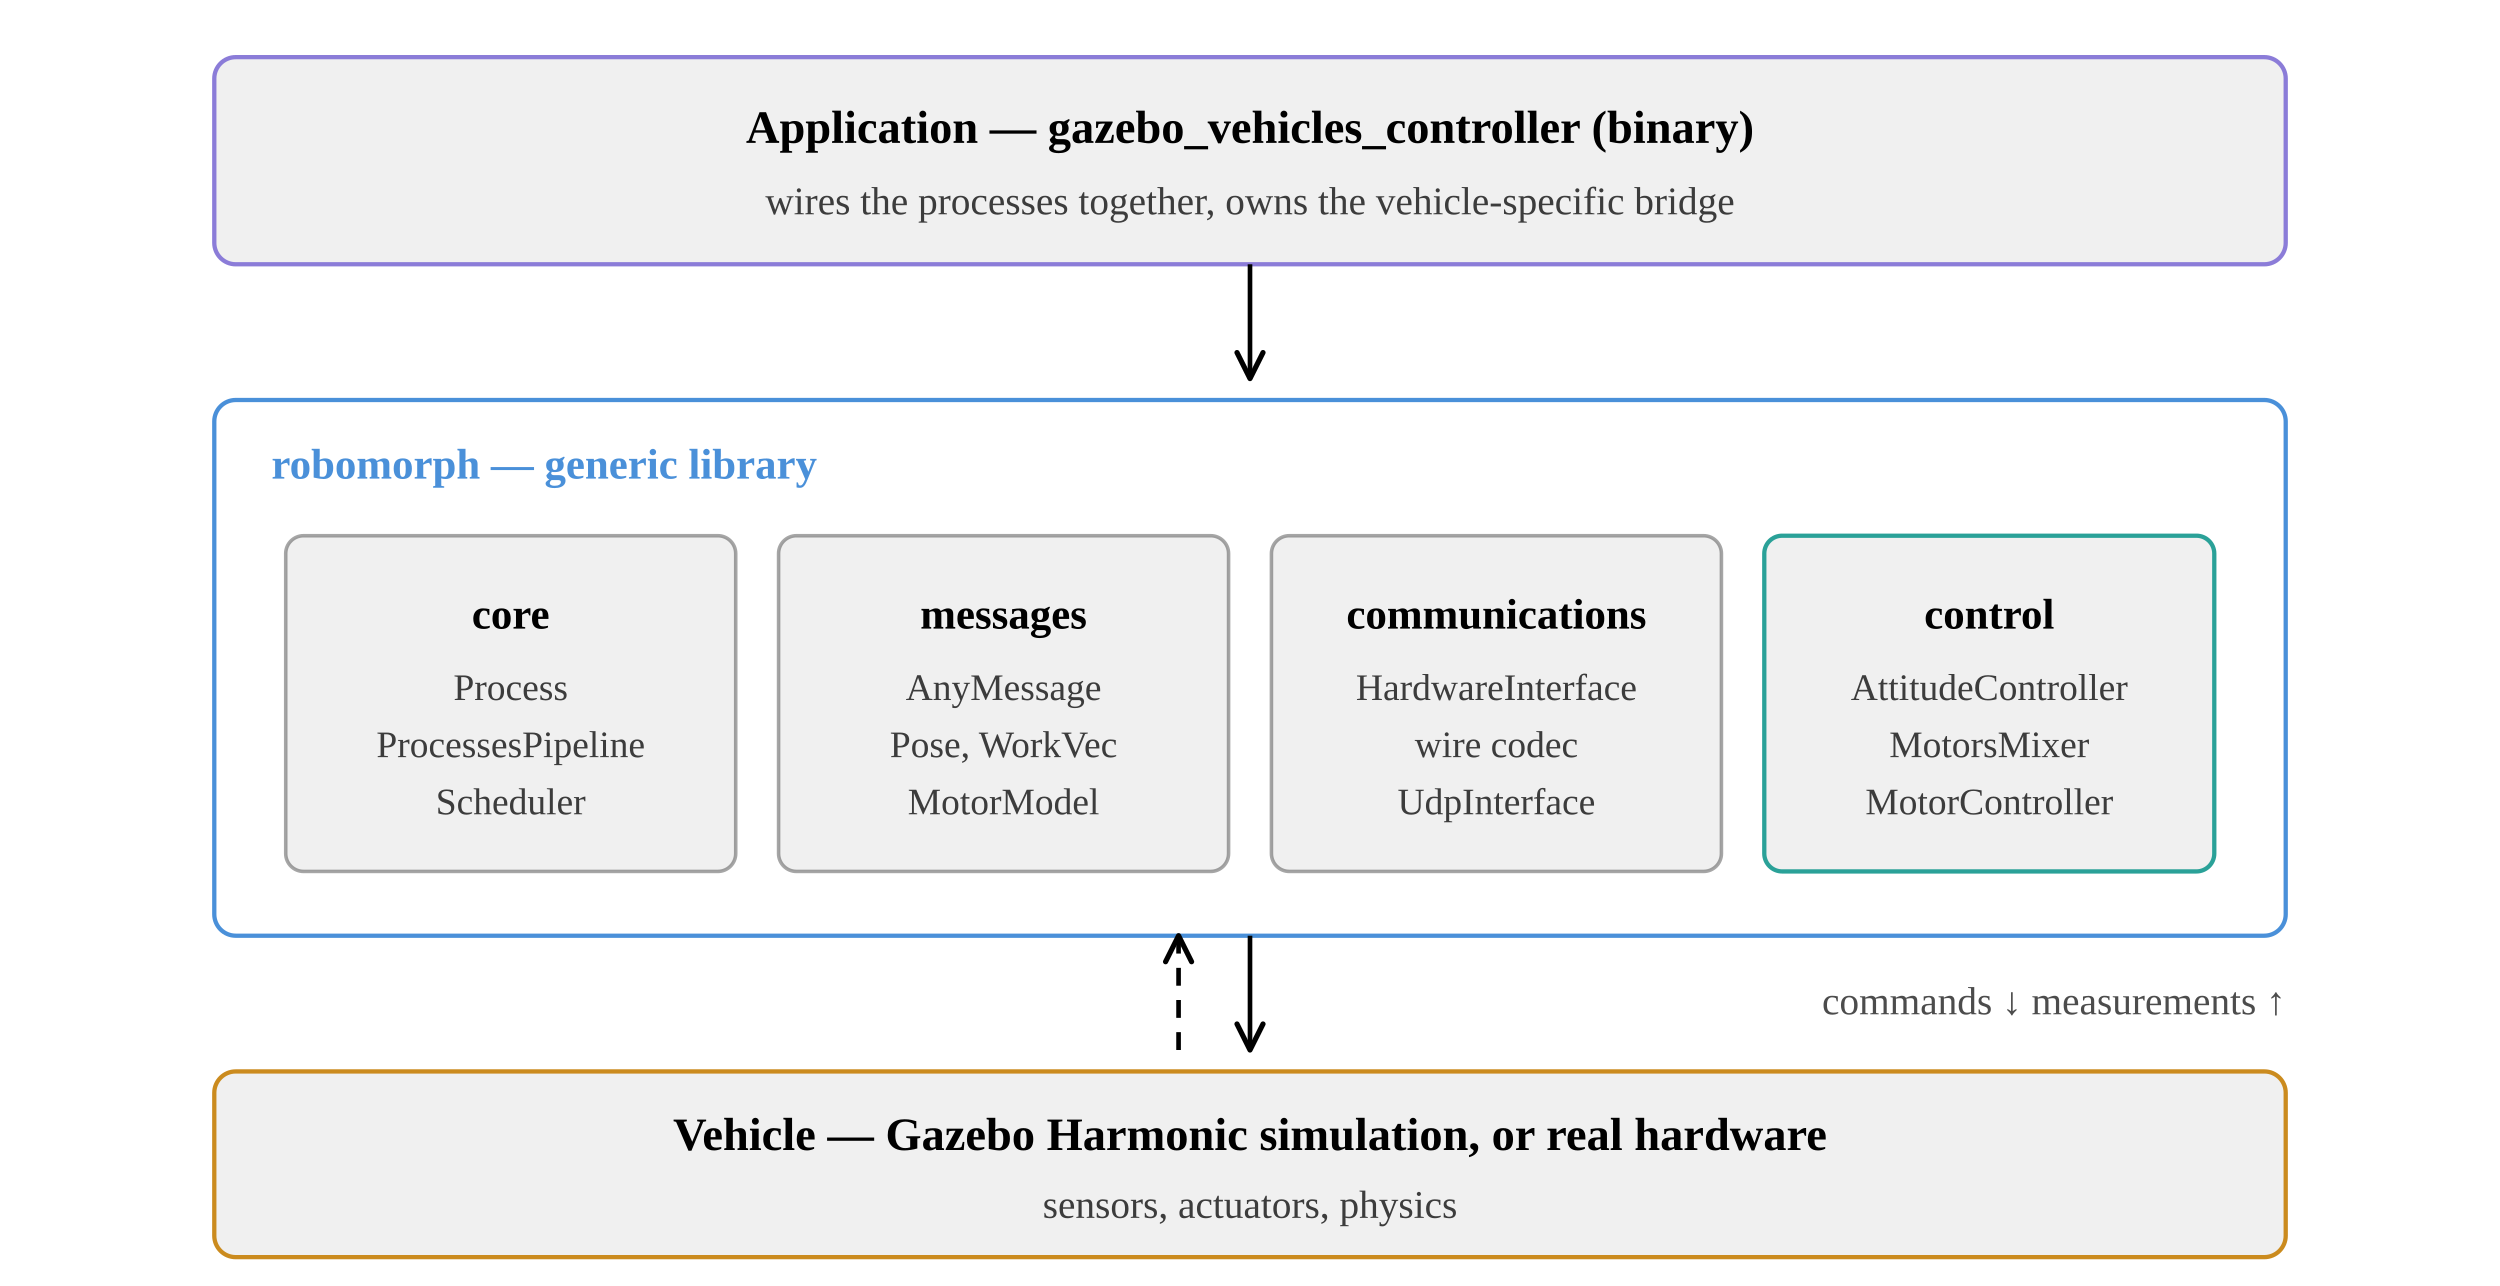
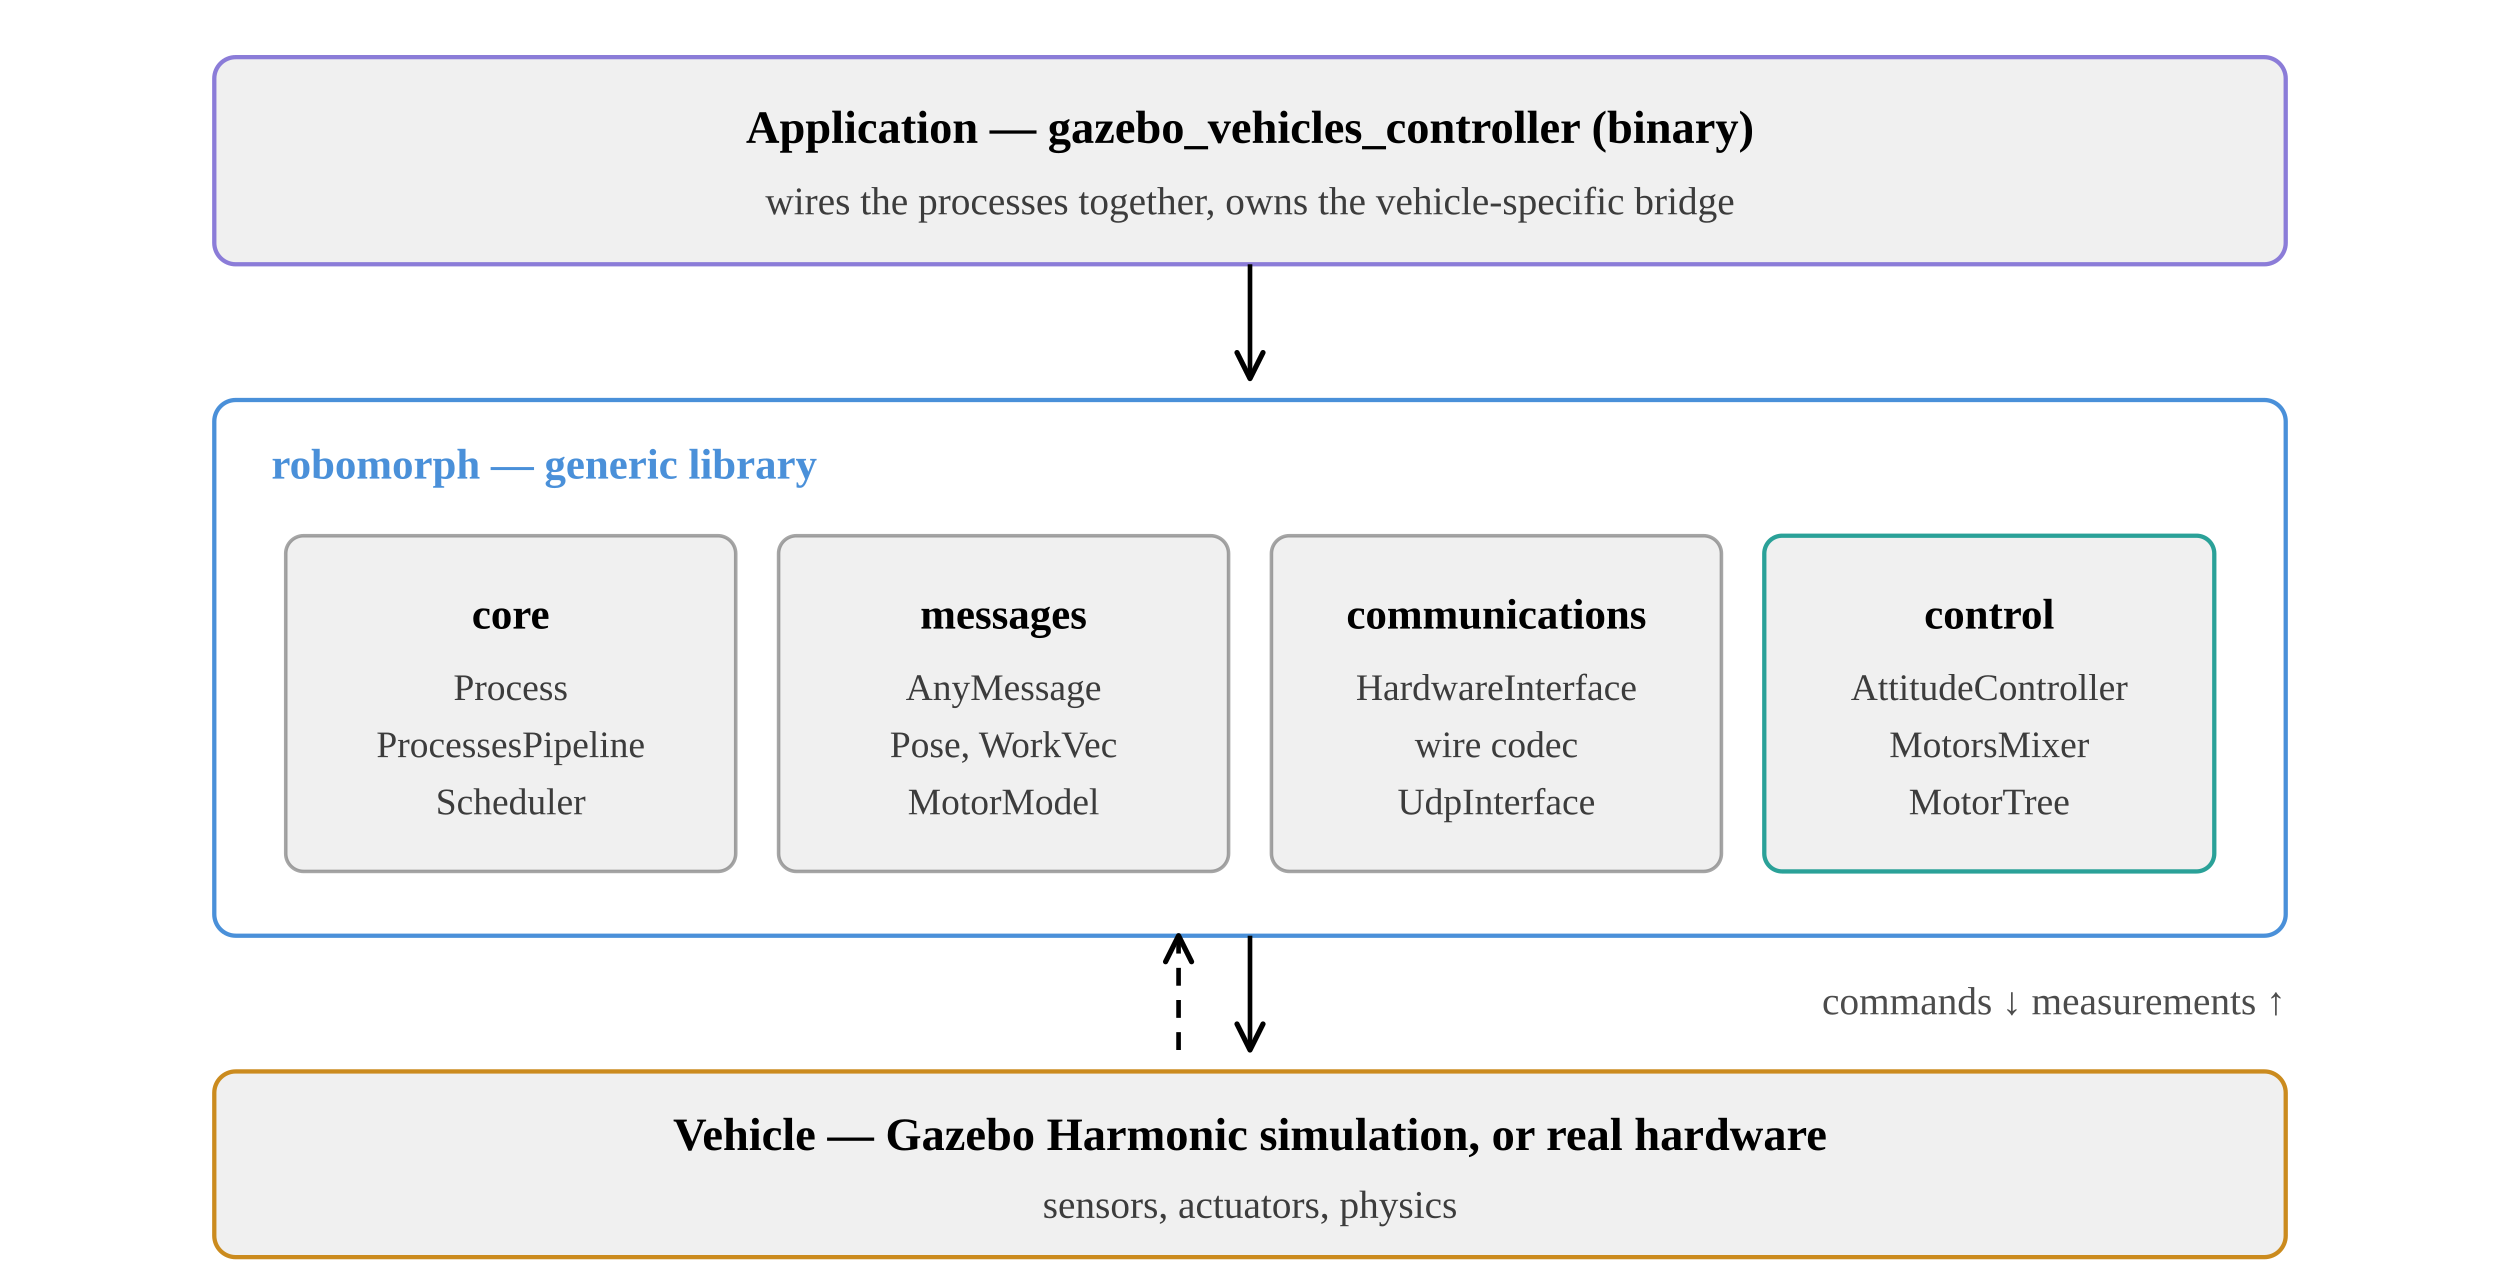
<svg xmlns="http://www.w3.org/2000/svg" class="diagram" viewBox="0 0 700 360" role="img" aria-label="Three layers: application binary on top, robomorph library in the middle with its four modules, vehicle or simulator at the bottom">
  <defs>
    <marker id="o-arw" viewBox="0 0 10 10" refX="9" refY="5" markerWidth="7" markerHeight="7" orient="auto">
      <path d="M1 1 L9 5 L1 9" fill="none" stroke="currentColor" stroke-width="1.6" stroke-linecap="round" stroke-linejoin="round" />
    </marker>
  </defs>
  <rect x="60" y="16" width="580" height="58" rx="6" fill="currentColor" fill-opacity="0.06" stroke="#8b7cd8" stroke-width="1.2" />
  <text x="350" y="40" text-anchor="middle" font-size="13" font-weight="600">Application — gazebo_vehicles_controller (binary)</text>
  <text x="350" y="60" text-anchor="middle" font-size="11" opacity="0.75">wires the processes together, owns the vehicle-specific bridge</text>
  <rect x="60" y="112" width="580" height="150" rx="6" fill="none" stroke="#4a90d9" stroke-width="1.2" />
  <text x="76" y="134" font-size="12" font-weight="600" fill="#4a90d9">robomorph — generic library</text>
  <rect x="80" y="150" width="126" height="94" rx="5" fill="currentColor" fill-opacity="0.06" stroke="currentColor" stroke-opacity="0.35" />
  <text x="143" y="176" text-anchor="middle" font-size="12" font-weight="600">core</text>
  <text x="143" y="196" text-anchor="middle" font-size="10.5" opacity="0.75">Process</text>
  <text x="143" y="212" text-anchor="middle" font-size="10.5" opacity="0.75">ProcessesPipeline</text>
  <text x="143" y="228" text-anchor="middle" font-size="10.5" opacity="0.75">Scheduler</text>
  <rect x="218" y="150" width="126" height="94" rx="5" fill="currentColor" fill-opacity="0.06" stroke="currentColor" stroke-opacity="0.35" />
  <text x="281" y="176" text-anchor="middle" font-size="12" font-weight="600">messages</text>
  <text x="281" y="196" text-anchor="middle" font-size="10.5" opacity="0.75">AnyMessage</text>
  <text x="281" y="212" text-anchor="middle" font-size="10.5" opacity="0.75">Pose, WorkVec</text>
  <text x="281" y="228" text-anchor="middle" font-size="10.5" opacity="0.75">MotorModel</text>
  <rect x="356" y="150" width="126" height="94" rx="5" fill="currentColor" fill-opacity="0.06" stroke="currentColor" stroke-opacity="0.35" />
  <text x="419" y="176" text-anchor="middle" font-size="12" font-weight="600">communications</text>
  <text x="419" y="196" text-anchor="middle" font-size="10.5" opacity="0.75">HardwareInterface</text>
  <text x="419" y="212" text-anchor="middle" font-size="10.5" opacity="0.75">wire codec</text>
  <text x="419" y="228" text-anchor="middle" font-size="10.5" opacity="0.75">UdpInterface</text>
  <rect x="494" y="150" width="126" height="94" rx="5" fill="currentColor" fill-opacity="0.06" stroke="#2aa198" stroke-width="1.2" />
  <text x="557" y="176" text-anchor="middle" font-size="12" font-weight="600">control</text>
  <text x="557" y="196" text-anchor="middle" font-size="10.5" opacity="0.75">AttitudeController</text>
  <text x="557" y="212" text-anchor="middle" font-size="10.5" opacity="0.75">MotorsMixer</text>
-   <text x="557" y="228" text-anchor="middle" font-size="10.5" opacity="0.75">MotorController</text>
+   <text x="557" y="228" text-anchor="middle" font-size="10.5" opacity="0.75">MotorTree</text>
  <rect x="60" y="300" width="580" height="52" rx="6" fill="currentColor" fill-opacity="0.06" stroke="#cb8b1e" stroke-width="1.2" />
  <text x="350" y="322" text-anchor="middle" font-size="13" font-weight="600">Vehicle — Gazebo Harmonic simulation, or real hardware</text>
  <text x="350" y="341" text-anchor="middle" font-size="11" opacity="0.75">sensors, actuators, physics</text>
  <line x1="350" y1="74" x2="350" y2="106" stroke="currentColor" stroke-width="1.3" marker-end="url(#o-arw)" />
  <line x1="350" y1="262" x2="350" y2="294" stroke="currentColor" stroke-width="1.3" marker-end="url(#o-arw)" />
  <line x1="330" y1="294" x2="330" y2="262" stroke="currentColor" stroke-width="1.3" stroke-dasharray="5 4" marker-end="url(#o-arw)" />
  <text x="640" y="284" text-anchor="end" font-size="11" opacity="0.7">commands ↓   measurements ↑</text>
</svg>
